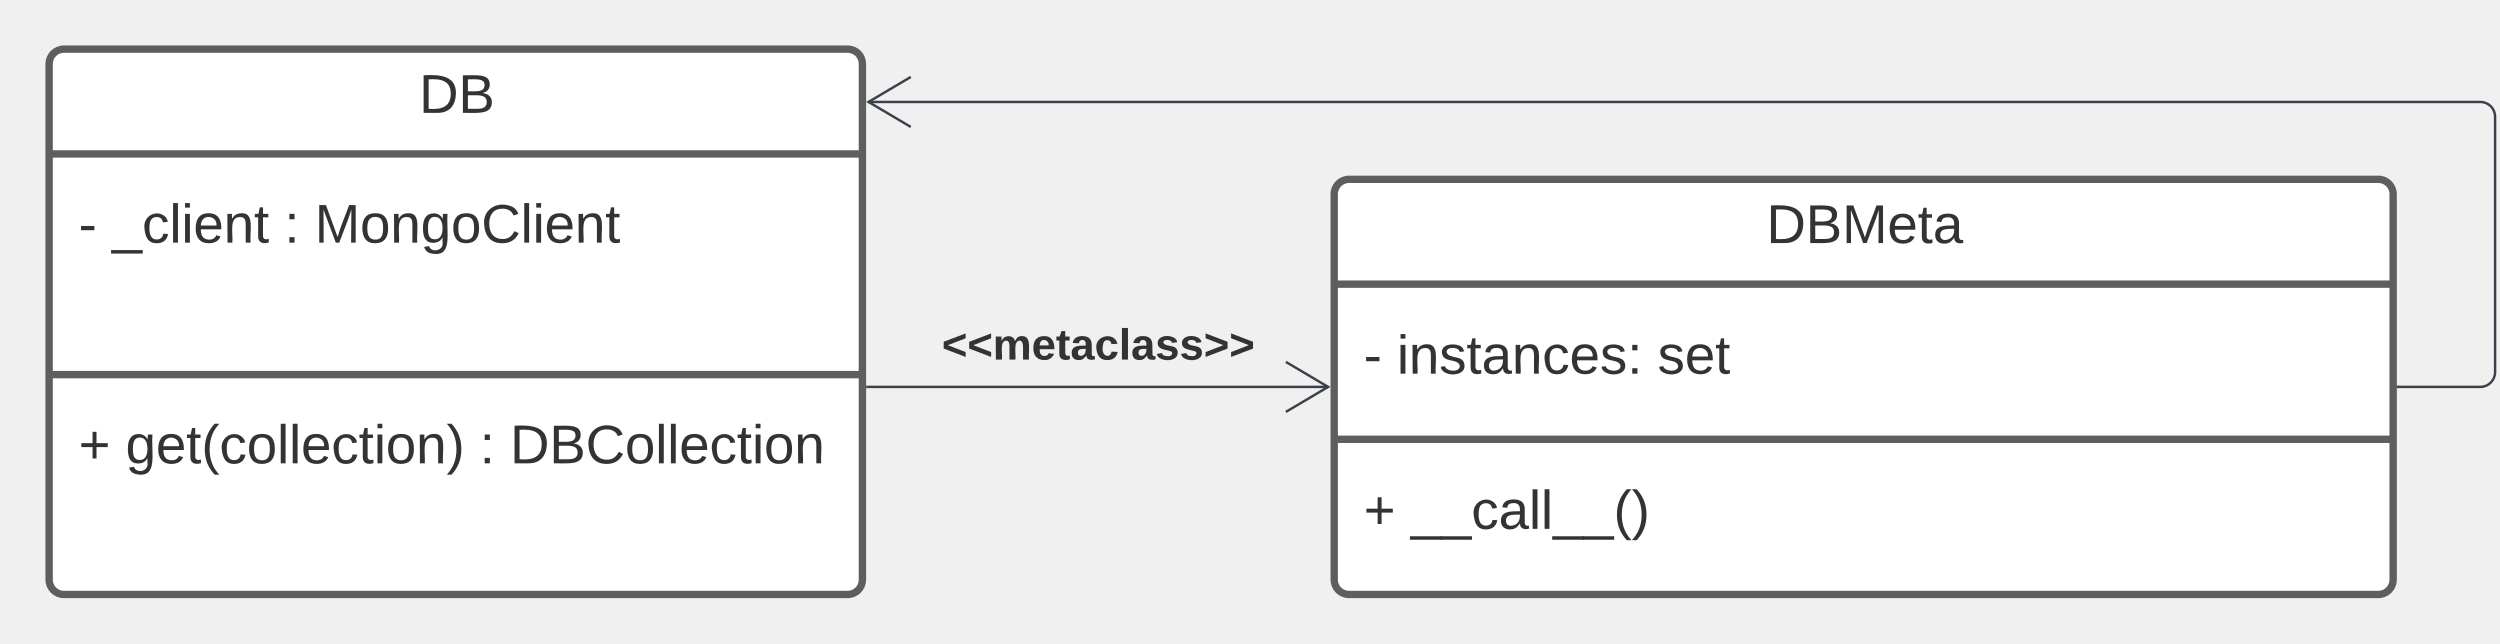
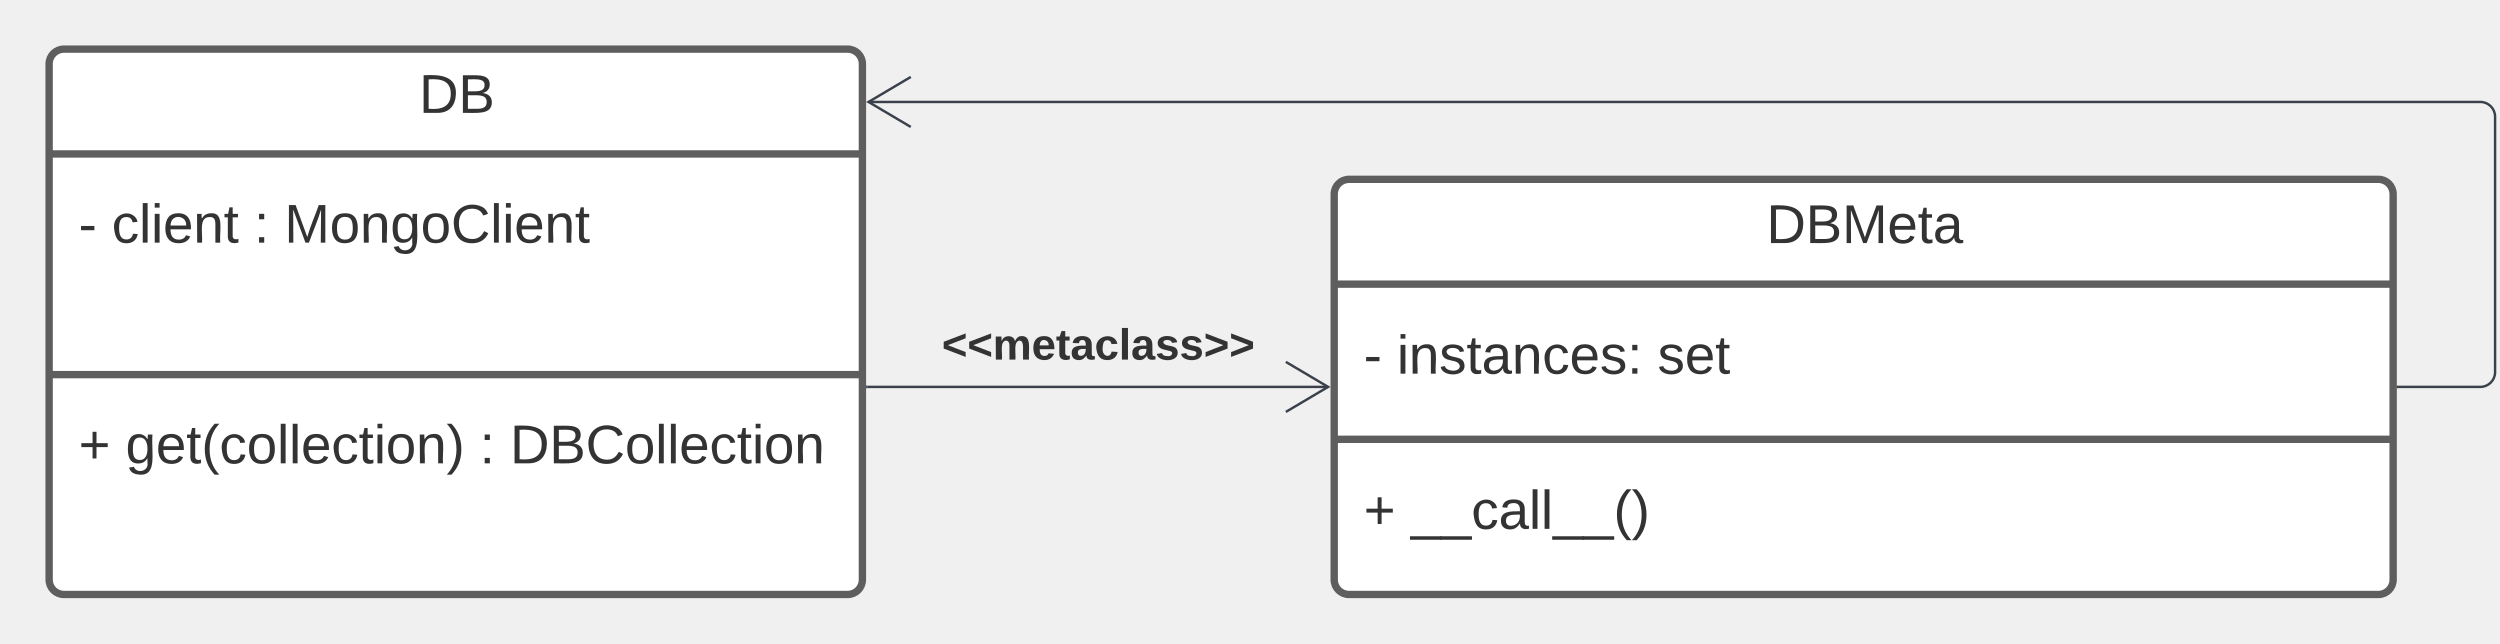
<svg xmlns="http://www.w3.org/2000/svg" xmlns:ns1="lucid" xmlns:xlink="http://www.w3.org/1999/xlink" width="1017.7" height="262">
  <g transform="translate(-220 -438.5)" ns1:page-tab-id="8jO2WGPAkY2t">
    <path d="M240 464.5a6 6 0 0 1 6-6h319.07a6 6 0 0 1 6 6v210a6 6 0 0 1-6 6H246a6 6 0 0 1-6-6z" stroke="#5e5e5e" stroke-width="3" fill="#fff" />
    <path d="M240 501.17h331.07M240 591h331.07" stroke="#5e5e5e" stroke-width="3" fill="none" />
    <use xlink:href="#a" transform="matrix(1,0,0,1,248,466.5) translate(142.5988 17.94444)" />
    <use xlink:href="#b" transform="matrix(1,0,0,1,252,509.1667) translate(0 28.11111)" />
    <use xlink:href="#c" transform="matrix(1,0,0,1,252,509.1667) translate(13.51852 28.11111)" />
-     <use xlink:href="#d" transform="matrix(1,0,0,1,252,509.1667) translate(83.76543 28.11111)" />
-     <use xlink:href="#e" transform="matrix(1,0,0,1,252,509.1667) translate(96.11111 28.11111)" />
+     <use xlink:href="#d" transform="matrix(1,0,0,1,252,509.1667) translate(71.41975 28.11111)" />
+     <use xlink:href="#e" transform="matrix(1,0,0,1,252,509.1667) translate(83.76543 28.11111)" />
    <use xlink:href="#f" transform="matrix(1,0,0,1,252,509.1667) translate(0 54.77778)" />
    <use xlink:href="#g" transform="matrix(1,0,0,1,252,599) translate(0 28.11111)" />
    <use xlink:href="#h" transform="matrix(1,0,0,1,252,599) translate(19.1358 28.11111)" />
-     <use xlink:href="#d" transform="matrix(1,0,0,1,252,599) translate(163.2716 28.11111)" />
-     <use xlink:href="#i" transform="matrix(1,0,0,1,252,599) translate(175.6173 28.11111)" />
-     <use xlink:href="#f" transform="matrix(1,0,0,1,252,599) translate(0 54.77778)" />
+     <use xlink:href="#i" transform="matrix(1,0,0,1,252,599) translate(163.2716 28.11111)" />
+     <use xlink:href="#j" transform="matrix(1,0,0,1,252,599) translate(175.6173 28.11111)" />
+     <use xlink:href="#k" transform="matrix(1,0,0,1,252,599) translate(0 54.77778)" />
    <path d="M763.13 517.5a6 6 0 0 1 6-6h419.07a6 6 0 0 1 6 6v157a6 6 0 0 1-6 6H769.13a6 6 0 0 1-6-6z" stroke="#5e5e5e" stroke-width="3" fill="#fff" />
    <path d="M763.13 554.17h431.07m-431.07 63.16h431.07" stroke="#5e5e5e" stroke-width="3" fill="none" />
-     <use xlink:href="#j" transform="matrix(1,0,0,1,771.1336,519.5) translate(167.9383 17.94444)" />
-     <use xlink:href="#b" transform="matrix(1,0,0,1,775.1336,562.1667) translate(0 28.44444)" />
-     <use xlink:href="#k" transform="matrix(1,0,0,1,775.1336,562.1667) translate(13.51852 28.44444)" />
-     <use xlink:href="#l" transform="matrix(1,0,0,1,775.1336,562.1667) translate(119.6296 28.44444)" />
+     <use xlink:href="#l" transform="matrix(1,0,0,1,771.1336,519.5) translate(167.9383 17.94444)" />
+     <use xlink:href="#m" transform="matrix(1,0,0,1,775.1336,562.1667) translate(0 28.44444)" />
+     <use xlink:href="#n" transform="matrix(1,0,0,1,775.1336,562.1667) translate(13.51852 28.44444)" />
+     <use xlink:href="#o" transform="matrix(1,0,0,1,775.1336,562.1667) translate(119.6296 28.44444)" />
    <g>
      <use xlink:href="#g" transform="matrix(1,0,0,1,775.1336,625.3333) translate(0 28.44444)" />
-       <use xlink:href="#m" transform="matrix(1,0,0,1,775.1336,625.3333) translate(19.1358 28.44444)" />
+       <use xlink:href="#p" transform="matrix(1,0,0,1,775.1336,625.3333) translate(19.1358 28.44444)" />
    </g>
    <path d="M573.07 596h187.65" stroke="#3a414a" fill="none" />
    <path d="M573.08 596.5h-.5v-1h.5z" stroke="#3a414a" stroke-width=".05" fill="#3a414a" />
    <path d="M743.44 606.18l17.2-10.18-17.2-10.18" stroke="#3a414a" fill="none" />
    <g>
-       <use xlink:href="#n" transform="matrix(1,0,0,1,603.4209,570.6667) translate(0 14.22222)" />
+       <use xlink:href="#q" transform="matrix(1,0,0,1,603.4209,570.6667) translate(0 14.22222)" />
    </g>
    <path d="M1196.2 596h33.5a6 6 0 0 0 6-6V486a6 6 0 0 0-6-6H573.47" stroke="#3a414a" fill="none" />
    <path d="M1196.2 596.5h-.5v-1h.5z" stroke="#3a414a" stroke-width=".05" fill="#3a414a" />
    <path d="M590.76 469.82L573.56 480l17.2 10.18" stroke="#3a414a" fill="none" />
    <defs>
-       <path fill="#333" d="M30-248c118-7 216 8 213 122C240-48 200 0 122 0H30v-248zM63-27c89 8 146-16 146-99s-60-101-146-95v194" id="o" />
-       <path fill="#333" d="M160-131c35 5 61 23 61 61C221 17 115-2 30 0v-248c76 3 177-17 177 60 0 33-19 50-47 57zm-97-11c50-1 110 9 110-42 0-47-63-36-110-37v79zm0 115c55-2 124 14 124-45 0-56-70-42-124-44v89" id="p" />
+       <path fill="#333" d="M30-248c118-7 216 8 213 122C240-48 200 0 122 0H30v-248zM63-27c89 8 146-16 146-99s-60-101-146-95v194" id="r" />
+       <path fill="#333" d="M160-131c35 5 61 23 61 61C221 17 115-2 30 0v-248c76 3 177-17 177 60 0 33-19 50-47 57zm-97-11c50-1 110 9 110-42 0-47-63-36-110-37v79zm0 115c55-2 124 14 124-45 0-56-70-42-124-44v89" id="s" />
      <g id="a">
-         <use transform="matrix(0.0617284,0,0,0.0617284,0,0)" xlink:href="#o" />
-         <use transform="matrix(0.0617284,0,0,0.0617284,15.98765,0)" xlink:href="#p" />
+         <use transform="matrix(0.0617284,0,0,0.0617284,0,0)" xlink:href="#r" />
+         <use transform="matrix(0.0617284,0,0,0.0617284,15.98765,0)" xlink:href="#s" />
      </g>
-       <path fill="#333" d="M16-82v-28h88v28H16" id="q" />
-       <use transform="matrix(0.0617284,0,0,0.0617284,0,0)" xlink:href="#q" id="b" />
-       <path fill="#333" d="M-5 72V49h209v23H-5" id="r" />
-       <path fill="#333" d="M96-169c-40 0-48 33-48 73s9 75 48 75c24 0 41-14 43-38l32 2c-6 37-31 61-74 61-59 0-76-41-82-99-10-93 101-131 147-64 4 7 5 14 7 22l-32 3c-4-21-16-35-41-35" id="s" />
-       <path fill="#333" d="M24 0v-261h32V0H24" id="t" />
-       <path fill="#333" d="M24-231v-30h32v30H24zM24 0v-190h32V0H24" id="u" />
-       <path fill="#333" d="M100-194c63 0 86 42 84 106H49c0 40 14 67 53 68 26 1 43-12 49-29l28 8c-11 28-37 45-77 45C44 4 14-33 15-96c1-61 26-98 85-98zm52 81c6-60-76-77-97-28-3 7-6 17-6 28h103" id="v" />
-       <path fill="#333" d="M117-194c89-4 53 116 60 194h-32v-121c0-31-8-49-39-48C34-167 62-67 57 0H25l-1-190h30c1 10-1 24 2 32 11-22 29-35 61-36" id="w" />
-       <path fill="#333" d="M59-47c-2 24 18 29 38 22v24C64 9 27 4 27-40v-127H5v-23h24l9-43h21v43h35v23H59v120" id="x" />
+       <path fill="#333" d="M16-82v-28h88v28H16" id="t" />
+       <use transform="matrix(0.0617284,0,0,0.0617284,0,0)" xlink:href="#t" id="b" />
+       <path fill="#333" d="M96-169c-40 0-48 33-48 73s9 75 48 75c24 0 41-14 43-38l32 2c-6 37-31 61-74 61-59 0-76-41-82-99-10-93 101-131 147-64 4 7 5 14 7 22l-32 3c-4-21-16-35-41-35" id="u" />
+       <path fill="#333" d="M24 0v-261h32V0H24" id="v" />
+       <path fill="#333" d="M24-231v-30h32v30H24zM24 0v-190h32V0H24" id="w" />
+       <path fill="#333" d="M100-194c63 0 86 42 84 106H49c0 40 14 67 53 68 26 1 43-12 49-29l28 8c-11 28-37 45-77 45C44 4 14-33 15-96c1-61 26-98 85-98zm52 81c6-60-76-77-97-28-3 7-6 17-6 28h103" id="x" />
+       <path fill="#333" d="M117-194c89-4 53 116 60 194h-32v-121c0-31-8-49-39-48C34-167 62-67 57 0H25l-1-190h30c1 10-1 24 2 32 11-22 29-35 61-36" id="y" />
+       <path fill="#333" d="M59-47c-2 24 18 29 38 22v24C64 9 27 4 27-40v-127H5v-23h24l9-43h21v43h35v23H59v120" id="z" />
      <g id="c">
+         <use transform="matrix(0.0617284,0,0,0.0617284,0,0)" xlink:href="#u" />
+         <use transform="matrix(0.0617284,0,0,0.0617284,11.11111,0)" xlink:href="#v" />
+         <use transform="matrix(0.0617284,0,0,0.0617284,15.98765,0)" xlink:href="#w" />
+         <use transform="matrix(0.0617284,0,0,0.0617284,20.8642,0)" xlink:href="#x" />
+         <use transform="matrix(0.0617284,0,0,0.0617284,33.20988,0)" xlink:href="#y" />
+         <use transform="matrix(0.0617284,0,0,0.0617284,45.55556,0)" xlink:href="#z" />
+       </g>
+       <path fill="#333" d="M33-154v-36h34v36H33zM33 0v-36h34V0H33" id="A" />
+       <use transform="matrix(0.0617284,0,0,0.0617284,0,0)" xlink:href="#A" id="d" />
+       <path fill="#333" d="M240 0l2-218c-23 76-54 145-80 218h-23L58-218 59 0H30v-248h44l77 211c21-75 51-140 76-211h43V0h-30" id="B" />
+       <path fill="#333" d="M100-194c62-1 85 37 85 99 1 63-27 99-86 99S16-35 15-95c0-66 28-99 85-99zM99-20c44 1 53-31 53-75 0-43-8-75-51-75s-53 32-53 75 10 74 51 75" id="C" />
+       <path fill="#333" d="M177-190C167-65 218 103 67 71c-23-6-38-20-44-43l32-5c15 47 100 32 89-28v-30C133-14 115 1 83 1 29 1 15-40 15-95c0-56 16-97 71-98 29-1 48 16 59 35 1-10 0-23 2-32h30zM94-22c36 0 50-32 50-73 0-42-14-75-50-75-39 0-46 34-46 75s6 73 46 73" id="D" />
+       <path fill="#333" d="M212-179c-10-28-35-45-73-45-59 0-87 40-87 99 0 60 29 101 89 101 43 0 62-24 78-52l27 14C228-24 195 4 139 4 59 4 22-46 18-125c-6-104 99-153 187-111 19 9 31 26 39 46" id="E" />
+       <g id="e">
+         <use transform="matrix(0.0617284,0,0,0.0617284,0,0)" xlink:href="#B" />
+         <use transform="matrix(0.0617284,0,0,0.0617284,18.45679,0)" xlink:href="#C" />
+         <use transform="matrix(0.0617284,0,0,0.0617284,30.80247,0)" xlink:href="#y" />
+         <use transform="matrix(0.0617284,0,0,0.0617284,43.14815,0)" xlink:href="#D" />
+         <use transform="matrix(0.0617284,0,0,0.0617284,55.49383,0)" xlink:href="#C" />
+         <use transform="matrix(0.0617284,0,0,0.0617284,67.83951,0)" xlink:href="#E" />
+         <use transform="matrix(0.0617284,0,0,0.0617284,83.82716,0)" xlink:href="#v" />
+         <use transform="matrix(0.0617284,0,0,0.0617284,88.7037,0)" xlink:href="#w" />
+         <use transform="matrix(0.0617284,0,0,0.0617284,93.58025,0)" xlink:href="#x" />
+         <use transform="matrix(0.0617284,0,0,0.0617284,105.9259,0)" xlink:href="#y" />
+         <use transform="matrix(0.0617284,0,0,0.0617284,118.2716,0)" xlink:href="#z" />
+       </g>
+       <path fill="#333" d="M118-107v75H92v-75H18v-26h74v-75h26v75h74v26h-74" id="F" />
+       <use transform="matrix(0.0617284,0,0,0.0617284,0,0)" xlink:href="#F" id="g" />
+       <path fill="#333" d="M87 75C49 33 22-17 22-94c0-76 28-126 65-167h31c-38 41-64 92-64 168S80 34 118 75H87" id="G" />
+       <path fill="#333" d="M33-261c38 41 65 92 65 168S71 34 33 75H2C39 34 66-17 66-93S39-220 2-261h31" id="H" />
+       <g id="h">
+         <use transform="matrix(0.0617284,0,0,0.0617284,0,0)" xlink:href="#D" />
+         <use transform="matrix(0.0617284,0,0,0.0617284,12.34568,0)" xlink:href="#x" />
+         <use transform="matrix(0.0617284,0,0,0.0617284,24.69136,0)" xlink:href="#z" />
+         <use transform="matrix(0.0617284,0,0,0.0617284,30.8642,0)" xlink:href="#G" />
+         <use transform="matrix(0.0617284,0,0,0.0617284,38.20988,0)" xlink:href="#u" />
+         <use transform="matrix(0.0617284,0,0,0.0617284,49.32099,0)" xlink:href="#C" />
+         <use transform="matrix(0.0617284,0,0,0.0617284,61.66667,0)" xlink:href="#v" />
+         <use transform="matrix(0.0617284,0,0,0.0617284,66.54321,0)" xlink:href="#v" />
+         <use transform="matrix(0.0617284,0,0,0.0617284,71.41975,0)" xlink:href="#x" />
+         <use transform="matrix(0.0617284,0,0,0.0617284,83.76543,0)" xlink:href="#u" />
+         <use transform="matrix(0.0617284,0,0,0.0617284,94.87654,0)" xlink:href="#z" />
+         <use transform="matrix(0.0617284,0,0,0.0617284,101.0494,0)" xlink:href="#w" />
+         <use transform="matrix(0.0617284,0,0,0.0617284,105.9259,0)" xlink:href="#C" />
+         <use transform="matrix(0.0617284,0,0,0.0617284,118.2716,0)" xlink:href="#y" />
+         <use transform="matrix(0.0617284,0,0,0.0617284,130.6173,0)" xlink:href="#H" />
+       </g>
+       <use transform="matrix(0.0617284,0,0,0.0617284,0,0)" xlink:href="#A" id="i" />
+       <g id="j">
        <use transform="matrix(0.0617284,0,0,0.0617284,0,0)" xlink:href="#r" />
-         <use transform="matrix(0.0617284,0,0,0.0617284,12.34568,0)" xlink:href="#s" />
-         <use transform="matrix(0.0617284,0,0,0.0617284,23.45679,0)" xlink:href="#t" />
-         <use transform="matrix(0.0617284,0,0,0.0617284,28.33333,0)" xlink:href="#u" />
-         <use transform="matrix(0.0617284,0,0,0.0617284,33.20988,0)" xlink:href="#v" />
-         <use transform="matrix(0.0617284,0,0,0.0617284,45.55556,0)" xlink:href="#w" />
-         <use transform="matrix(0.0617284,0,0,0.0617284,57.90123,0)" xlink:href="#x" />
+         <use transform="matrix(0.0617284,0,0,0.0617284,15.98765,0)" xlink:href="#s" />
+         <use transform="matrix(0.0617284,0,0,0.0617284,30.80247,0)" xlink:href="#E" />
+         <use transform="matrix(0.0617284,0,0,0.0617284,46.79012,0)" xlink:href="#C" />
+         <use transform="matrix(0.0617284,0,0,0.0617284,59.1358,0)" xlink:href="#v" />
+         <use transform="matrix(0.0617284,0,0,0.0617284,64.01235,0)" xlink:href="#v" />
+         <use transform="matrix(0.0617284,0,0,0.0617284,68.88889,0)" xlink:href="#x" />
+         <use transform="matrix(0.0617284,0,0,0.0617284,81.23457,0)" xlink:href="#u" />
+         <use transform="matrix(0.0617284,0,0,0.0617284,92.34568,0)" xlink:href="#z" />
+         <use transform="matrix(0.0617284,0,0,0.0617284,98.51852,0)" xlink:href="#w" />
+         <use transform="matrix(0.0617284,0,0,0.0617284,103.3951,0)" xlink:href="#C" />
+         <use transform="matrix(0.0617284,0,0,0.0617284,115.7407,0)" xlink:href="#y" />
      </g>
-       <path fill="#333" d="M33-154v-36h34v36H33zM33 0v-36h34V0H33" id="y" />
-       <use transform="matrix(0.0617284,0,0,0.0617284,0,0)" xlink:href="#y" id="d" />
-       <path fill="#333" d="M240 0l2-218c-23 76-54 145-80 218h-23L58-218 59 0H30v-248h44l77 211c21-75 51-140 76-211h43V0h-30" id="z" />
-       <path fill="#333" d="M100-194c62-1 85 37 85 99 1 63-27 99-86 99S16-35 15-95c0-66 28-99 85-99zM99-20c44 1 53-31 53-75 0-43-8-75-51-75s-53 32-53 75 10 74 51 75" id="A" />
-       <path fill="#333" d="M177-190C167-65 218 103 67 71c-23-6-38-20-44-43l32-5c15 47 100 32 89-28v-30C133-14 115 1 83 1 29 1 15-40 15-95c0-56 16-97 71-98 29-1 48 16 59 35 1-10 0-23 2-32h30zM94-22c36 0 50-32 50-73 0-42-14-75-50-75-39 0-46 34-46 75s6 73 46 73" id="B" />
-       <path fill="#333" d="M212-179c-10-28-35-45-73-45-59 0-87 40-87 99 0 60 29 101 89 101 43 0 62-24 78-52l27 14C228-24 195 4 139 4 59 4 22-46 18-125c-6-104 99-153 187-111 19 9 31 26 39 46" id="C" />
-       <g id="e">
-         <use transform="matrix(0.0617284,0,0,0.0617284,0,0)" xlink:href="#z" />
-         <use transform="matrix(0.0617284,0,0,0.0617284,18.45679,0)" xlink:href="#A" />
-         <use transform="matrix(0.0617284,0,0,0.0617284,30.80247,0)" xlink:href="#w" />
-         <use transform="matrix(0.0617284,0,0,0.0617284,43.14815,0)" xlink:href="#B" />
-         <use transform="matrix(0.0617284,0,0,0.0617284,55.49383,0)" xlink:href="#A" />
-         <use transform="matrix(0.0617284,0,0,0.0617284,67.83951,0)" xlink:href="#C" />
-         <use transform="matrix(0.0617284,0,0,0.0617284,83.82716,0)" xlink:href="#t" />
-         <use transform="matrix(0.0617284,0,0,0.0617284,88.7037,0)" xlink:href="#u" />
-         <use transform="matrix(0.0617284,0,0,0.0617284,93.58025,0)" xlink:href="#v" />
-         <use transform="matrix(0.0617284,0,0,0.0617284,105.9259,0)" xlink:href="#w" />
-         <use transform="matrix(0.0617284,0,0,0.0617284,118.2716,0)" xlink:href="#x" />
+       <path fill="#333" d="M141-36C126-15 110 5 73 4 37 3 15-17 15-53c-1-64 63-63 125-63 3-35-9-54-41-54-24 1-41 7-42 31l-33-3c5-37 33-52 76-52 45 0 72 20 72 64v82c-1 20 7 32 28 27v20c-31 9-61-2-59-35zM48-53c0 20 12 33 32 33 41-3 63-29 60-74-43 2-92-5-92 41" id="I" />
+       <g id="l">
+         <use transform="matrix(0.0617284,0,0,0.0617284,0,0)" xlink:href="#r" />
+         <use transform="matrix(0.0617284,0,0,0.0617284,15.98765,0)" xlink:href="#s" />
+         <use transform="matrix(0.0617284,0,0,0.0617284,30.80247,0)" xlink:href="#B" />
+         <use transform="matrix(0.0617284,0,0,0.0617284,49.25926,0)" xlink:href="#x" />
+         <use transform="matrix(0.0617284,0,0,0.0617284,61.60494,0)" xlink:href="#z" />
+         <use transform="matrix(0.0617284,0,0,0.0617284,67.77778,0)" xlink:href="#I" />
      </g>
-       <path fill="#333" d="M118-107v75H92v-75H18v-26h74v-75h26v75h74v26h-74" id="D" />
-       <use transform="matrix(0.0617284,0,0,0.0617284,0,0)" xlink:href="#D" id="g" />
-       <path fill="#333" d="M87 75C49 33 22-17 22-94c0-76 28-126 65-167h31c-38 41-64 92-64 168S80 34 118 75H87" id="E" />
-       <path fill="#333" d="M33-261c38 41 65 92 65 168S71 34 33 75H2C39 34 66-17 66-93S39-220 2-261h31" id="F" />
-       <g id="h">
-         <use transform="matrix(0.0617284,0,0,0.0617284,0,0)" xlink:href="#B" />
-         <use transform="matrix(0.0617284,0,0,0.0617284,12.34568,0)" xlink:href="#v" />
-         <use transform="matrix(0.0617284,0,0,0.0617284,24.69136,0)" xlink:href="#x" />
-         <use transform="matrix(0.0617284,0,0,0.0617284,30.8642,0)" xlink:href="#E" />
-         <use transform="matrix(0.0617284,0,0,0.0617284,38.20988,0)" xlink:href="#s" />
-         <use transform="matrix(0.0617284,0,0,0.0617284,49.32099,0)" xlink:href="#A" />
-         <use transform="matrix(0.0617284,0,0,0.0617284,61.66667,0)" xlink:href="#t" />
-         <use transform="matrix(0.0617284,0,0,0.0617284,66.54321,0)" xlink:href="#t" />
-         <use transform="matrix(0.0617284,0,0,0.0617284,71.41975,0)" xlink:href="#v" />
-         <use transform="matrix(0.0617284,0,0,0.0617284,83.76543,0)" xlink:href="#s" />
-         <use transform="matrix(0.0617284,0,0,0.0617284,94.87654,0)" xlink:href="#x" />
-         <use transform="matrix(0.0617284,0,0,0.0617284,101.0494,0)" xlink:href="#u" />
-         <use transform="matrix(0.0617284,0,0,0.0617284,105.9259,0)" xlink:href="#A" />
-         <use transform="matrix(0.0617284,0,0,0.0617284,118.2716,0)" xlink:href="#w" />
-         <use transform="matrix(0.0617284,0,0,0.0617284,130.6173,0)" xlink:href="#F" />
+       <use transform="matrix(0.0617284,0,0,0.0617284,0,0)" xlink:href="#t" id="m" />
+       <path fill="#333" d="M135-143c-3-34-86-38-87 0 15 53 115 12 119 90S17 21 10-45l28-5c4 36 97 45 98 0-10-56-113-15-118-90-4-57 82-63 122-42 12 7 21 19 24 35" id="J" />
+       <g id="n">
+         <use transform="matrix(0.0617284,0,0,0.0617284,0,0)" xlink:href="#w" />
+         <use transform="matrix(0.0617284,0,0,0.0617284,4.876543,0)" xlink:href="#y" />
+         <use transform="matrix(0.0617284,0,0,0.0617284,17.22222,0)" xlink:href="#J" />
+         <use transform="matrix(0.0617284,0,0,0.0617284,28.33333,0)" xlink:href="#z" />
+         <use transform="matrix(0.0617284,0,0,0.0617284,34.50617,0)" xlink:href="#I" />
+         <use transform="matrix(0.0617284,0,0,0.0617284,46.85185,0)" xlink:href="#y" />
+         <use transform="matrix(0.0617284,0,0,0.0617284,59.19753,0)" xlink:href="#u" />
+         <use transform="matrix(0.0617284,0,0,0.0617284,70.30864,0)" xlink:href="#x" />
+         <use transform="matrix(0.0617284,0,0,0.0617284,82.65432,0)" xlink:href="#J" />
+         <use transform="matrix(0.0617284,0,0,0.0617284,93.76543,0)" xlink:href="#A" />
      </g>
-       <g id="i">
-         <use transform="matrix(0.0617284,0,0,0.0617284,0,0)" xlink:href="#o" />
-         <use transform="matrix(0.0617284,0,0,0.0617284,15.98765,0)" xlink:href="#p" />
-         <use transform="matrix(0.0617284,0,0,0.0617284,30.80247,0)" xlink:href="#C" />
-         <use transform="matrix(0.0617284,0,0,0.0617284,46.79012,0)" xlink:href="#A" />
-         <use transform="matrix(0.0617284,0,0,0.0617284,59.1358,0)" xlink:href="#t" />
-         <use transform="matrix(0.0617284,0,0,0.0617284,64.01235,0)" xlink:href="#t" />
-         <use transform="matrix(0.0617284,0,0,0.0617284,68.88889,0)" xlink:href="#v" />
-         <use transform="matrix(0.0617284,0,0,0.0617284,81.23457,0)" xlink:href="#s" />
-         <use transform="matrix(0.0617284,0,0,0.0617284,92.34568,0)" xlink:href="#x" />
-         <use transform="matrix(0.0617284,0,0,0.0617284,98.51852,0)" xlink:href="#u" />
-         <use transform="matrix(0.0617284,0,0,0.0617284,103.3951,0)" xlink:href="#A" />
-         <use transform="matrix(0.0617284,0,0,0.0617284,115.7407,0)" xlink:href="#w" />
+       <g id="o">
+         <use transform="matrix(0.0617284,0,0,0.0617284,0,0)" xlink:href="#J" />
+         <use transform="matrix(0.0617284,0,0,0.0617284,11.11111,0)" xlink:href="#x" />
+         <use transform="matrix(0.0617284,0,0,0.0617284,23.45679,0)" xlink:href="#z" />
      </g>
-       <path fill="#333" d="M141-36C126-15 110 5 73 4 37 3 15-17 15-53c-1-64 63-63 125-63 3-35-9-54-41-54-24 1-41 7-42 31l-33-3c5-37 33-52 76-52 45 0 72 20 72 64v82c-1 20 7 32 28 27v20c-31 9-61-2-59-35zM48-53c0 20 12 33 32 33 41-3 63-29 60-74-43 2-92-5-92 41" id="G" />
-       <g id="j">
-         <use transform="matrix(0.0617284,0,0,0.0617284,0,0)" xlink:href="#o" />
-         <use transform="matrix(0.0617284,0,0,0.0617284,15.98765,0)" xlink:href="#p" />
-         <use transform="matrix(0.0617284,0,0,0.0617284,30.80247,0)" xlink:href="#z" />
-         <use transform="matrix(0.0617284,0,0,0.0617284,49.25926,0)" xlink:href="#v" />
-         <use transform="matrix(0.0617284,0,0,0.0617284,61.60494,0)" xlink:href="#x" />
-         <use transform="matrix(0.0617284,0,0,0.0617284,67.77778,0)" xlink:href="#G" />
+       <path fill="#333" d="M-5 72V49h209v23H-5" id="K" />
+       <g id="p">
+         <use transform="matrix(0.0617284,0,0,0.0617284,0,0)" xlink:href="#K" />
+         <use transform="matrix(0.0617284,0,0,0.0617284,12.34568,0)" xlink:href="#K" />
+         <use transform="matrix(0.0617284,0,0,0.0617284,24.69136,0)" xlink:href="#u" />
+         <use transform="matrix(0.0617284,0,0,0.0617284,35.80247,0)" xlink:href="#I" />
+         <use transform="matrix(0.0617284,0,0,0.0617284,48.14815,0)" xlink:href="#v" />
+         <use transform="matrix(0.0617284,0,0,0.0617284,53.02469,0)" xlink:href="#v" />
+         <use transform="matrix(0.0617284,0,0,0.0617284,57.90123,0)" xlink:href="#K" />
+         <use transform="matrix(0.0617284,0,0,0.0617284,70.24691,0)" xlink:href="#K" />
+         <use transform="matrix(0.0617284,0,0,0.0617284,82.59259,0)" xlink:href="#G" />
+         <use transform="matrix(0.0617284,0,0,0.0617284,89.93827,0)" xlink:href="#H" />
      </g>
-       <path fill="#333" d="M135-143c-3-34-86-38-87 0 15 53 115 12 119 90S17 21 10-45l28-5c4 36 97 45 98 0-10-56-113-15-118-90-4-57 82-63 122-42 12 7 21 19 24 35" id="H" />
-       <g id="k">
-         <use transform="matrix(0.0617284,0,0,0.0617284,0,0)" xlink:href="#u" />
-         <use transform="matrix(0.0617284,0,0,0.0617284,4.876543,0)" xlink:href="#w" />
-         <use transform="matrix(0.0617284,0,0,0.0617284,17.22222,0)" xlink:href="#H" />
-         <use transform="matrix(0.0617284,0,0,0.0617284,28.33333,0)" xlink:href="#x" />
-         <use transform="matrix(0.0617284,0,0,0.0617284,34.50617,0)" xlink:href="#G" />
-         <use transform="matrix(0.0617284,0,0,0.0617284,46.85185,0)" xlink:href="#w" />
-         <use transform="matrix(0.0617284,0,0,0.0617284,59.19753,0)" xlink:href="#s" />
-         <use transform="matrix(0.0617284,0,0,0.0617284,70.30864,0)" xlink:href="#v" />
-         <use transform="matrix(0.0617284,0,0,0.0617284,82.65432,0)" xlink:href="#H" />
-         <use transform="matrix(0.0617284,0,0,0.0617284,93.76543,0)" xlink:href="#y" />
-       </g>
-       <g id="l">
-         <use transform="matrix(0.0617284,0,0,0.0617284,0,0)" xlink:href="#H" />
-         <use transform="matrix(0.0617284,0,0,0.0617284,11.11111,0)" xlink:href="#v" />
-         <use transform="matrix(0.0617284,0,0,0.0617284,23.45679,0)" xlink:href="#x" />
-       </g>
-       <g id="m">
-         <use transform="matrix(0.0617284,0,0,0.0617284,0,0)" xlink:href="#r" />
-         <use transform="matrix(0.0617284,0,0,0.0617284,12.34568,0)" xlink:href="#r" />
-         <use transform="matrix(0.0617284,0,0,0.0617284,24.69136,0)" xlink:href="#s" />
-         <use transform="matrix(0.0617284,0,0,0.0617284,35.80247,0)" xlink:href="#G" />
-         <use transform="matrix(0.0617284,0,0,0.0617284,48.14815,0)" xlink:href="#t" />
-         <use transform="matrix(0.0617284,0,0,0.0617284,53.02469,0)" xlink:href="#t" />
-         <use transform="matrix(0.0617284,0,0,0.0617284,57.90123,0)" xlink:href="#r" />
-         <use transform="matrix(0.0617284,0,0,0.0617284,70.24691,0)" xlink:href="#r" />
-         <use transform="matrix(0.0617284,0,0,0.0617284,82.59259,0)" xlink:href="#E" />
-         <use transform="matrix(0.0617284,0,0,0.0617284,89.93827,0)" xlink:href="#F" />
-       </g>
-       <path fill="#333" d="M15-91v-56l181-69v40L49-119l147 57v40" id="I" />
-       <path fill="#333" d="M220-157c-53 9-28 100-34 157h-49v-107c1-27-5-49-29-50C55-147 81-57 75 0H25l-1-190h47c2 12-1 28 3 38 10-53 101-56 108 0 13-22 24-43 59-42 82 1 51 116 57 194h-49v-107c-1-25-5-48-29-50" id="J" />
-       <path fill="#333" d="M185-48c-13 30-37 53-82 52C43 2 14-33 14-96s30-98 90-98c62 0 83 45 84 108H66c0 31 8 55 39 56 18 0 30-7 34-22zm-45-69c5-46-57-63-70-21-2 6-4 13-4 21h74" id="K" />
-       <path fill="#333" d="M115-3C79 11 28 4 28-45v-112H4v-33h27l15-45h31v45h36v33H77v99c-1 23 16 31 38 25v30" id="L" />
-       <path fill="#333" d="M133-34C117-15 103 5 69 4 32 3 11-16 11-54c-1-60 55-63 116-61 1-26-3-47-28-47-18 1-26 9-28 27l-52-2c7-38 36-58 82-57s74 22 75 68l1 82c-1 14 12 18 25 15v27c-30 8-71 5-69-32zm-48 3c29 0 43-24 42-57-32 0-66-3-65 30 0 17 8 27 23 27" id="M" />
-       <path fill="#333" d="M190-63c-7 42-38 67-86 67-59 0-84-38-90-98-12-110 154-137 174-36l-49 2c-2-19-15-32-35-32-30 0-35 28-38 64-6 74 65 87 74 30" id="N" />
-       <path fill="#333" d="M25 0v-261h50V0H25" id="O" />
-       <path fill="#333" d="M137-138c1-29-70-34-71-4 15 46 118 7 119 86 1 83-164 76-172 9l43-7c4 19 20 25 44 25 33 8 57-30 24-41C81-84 22-81 20-136c-2-80 154-74 161-7" id="P" />
-       <path fill="#333" d="M15-22v-40l146-57-146-57v-40l181 69v56" id="Q" />
-       <g id="n">
-         <use transform="matrix(0.04938272,0,0,0.04938272,0,0)" xlink:href="#I" />
-         <use transform="matrix(0.04938272,0,0,0.04938272,10.37037,0)" xlink:href="#I" />
-         <use transform="matrix(0.04938272,0,0,0.04938272,20.74074,0)" xlink:href="#J" />
-         <use transform="matrix(0.04938272,0,0,0.04938272,36.54321,0)" xlink:href="#K" />
-         <use transform="matrix(0.04938272,0,0,0.04938272,46.41975,0)" xlink:href="#L" />
-         <use transform="matrix(0.04938272,0,0,0.04938272,52.2963,0)" xlink:href="#M" />
-         <use transform="matrix(0.04938272,0,0,0.04938272,62.17284,0)" xlink:href="#N" />
-         <use transform="matrix(0.04938272,0,0,0.04938272,72.04938,0)" xlink:href="#O" />
-         <use transform="matrix(0.04938272,0,0,0.04938272,76.98765,0)" xlink:href="#M" />
-         <use transform="matrix(0.04938272,0,0,0.04938272,86.8642,0)" xlink:href="#P" />
-         <use transform="matrix(0.04938272,0,0,0.04938272,96.74074,0)" xlink:href="#P" />
-         <use transform="matrix(0.04938272,0,0,0.04938272,106.6173,0)" xlink:href="#Q" />
-         <use transform="matrix(0.04938272,0,0,0.04938272,116.9877,0)" xlink:href="#Q" />
+       <path fill="#333" d="M15-91v-56l181-69v40L49-119l147 57v40" id="L" />
+       <path fill="#333" d="M220-157c-53 9-28 100-34 157h-49v-107c1-27-5-49-29-50C55-147 81-57 75 0H25l-1-190h47c2 12-1 28 3 38 10-53 101-56 108 0 13-22 24-43 59-42 82 1 51 116 57 194h-49v-107c-1-25-5-48-29-50" id="M" />
+       <path fill="#333" d="M185-48c-13 30-37 53-82 52C43 2 14-33 14-96s30-98 90-98c62 0 83 45 84 108H66c0 31 8 55 39 56 18 0 30-7 34-22zm-45-69c5-46-57-63-70-21-2 6-4 13-4 21h74" id="N" />
+       <path fill="#333" d="M115-3C79 11 28 4 28-45v-112H4v-33h27l15-45h31v45h36v33H77v99c-1 23 16 31 38 25v30" id="O" />
+       <path fill="#333" d="M133-34C117-15 103 5 69 4 32 3 11-16 11-54c-1-60 55-63 116-61 1-26-3-47-28-47-18 1-26 9-28 27l-52-2c7-38 36-58 82-57s74 22 75 68l1 82c-1 14 12 18 25 15v27c-30 8-71 5-69-32zm-48 3c29 0 43-24 42-57-32 0-66-3-65 30 0 17 8 27 23 27" id="P" />
+       <path fill="#333" d="M190-63c-7 42-38 67-86 67-59 0-84-38-90-98-12-110 154-137 174-36l-49 2c-2-19-15-32-35-32-30 0-35 28-38 64-6 74 65 87 74 30" id="Q" />
+       <path fill="#333" d="M25 0v-261h50V0H25" id="R" />
+       <path fill="#333" d="M137-138c1-29-70-34-71-4 15 46 118 7 119 86 1 83-164 76-172 9l43-7c4 19 20 25 44 25 33 8 57-30 24-41C81-84 22-81 20-136c-2-80 154-74 161-7" id="S" />
+       <path fill="#333" d="M15-22v-40l146-57-146-57v-40l181 69v56" id="T" />
+       <g id="q">
+         <use transform="matrix(0.04938272,0,0,0.04938272,0,0)" xlink:href="#L" />
+         <use transform="matrix(0.04938272,0,0,0.04938272,10.37037,0)" xlink:href="#L" />
+         <use transform="matrix(0.04938272,0,0,0.04938272,20.74074,0)" xlink:href="#M" />
+         <use transform="matrix(0.04938272,0,0,0.04938272,36.54321,0)" xlink:href="#N" />
+         <use transform="matrix(0.04938272,0,0,0.04938272,46.41975,0)" xlink:href="#O" />
+         <use transform="matrix(0.04938272,0,0,0.04938272,52.2963,0)" xlink:href="#P" />
+         <use transform="matrix(0.04938272,0,0,0.04938272,62.17284,0)" xlink:href="#Q" />
+         <use transform="matrix(0.04938272,0,0,0.04938272,72.04938,0)" xlink:href="#R" />
+         <use transform="matrix(0.04938272,0,0,0.04938272,76.98765,0)" xlink:href="#P" />
+         <use transform="matrix(0.04938272,0,0,0.04938272,86.8642,0)" xlink:href="#S" />
+         <use transform="matrix(0.04938272,0,0,0.04938272,96.74074,0)" xlink:href="#S" />
+         <use transform="matrix(0.04938272,0,0,0.04938272,106.6173,0)" xlink:href="#T" />
+         <use transform="matrix(0.04938272,0,0,0.04938272,116.9877,0)" xlink:href="#T" />
      </g>
    </defs>
  </g>
</svg>
